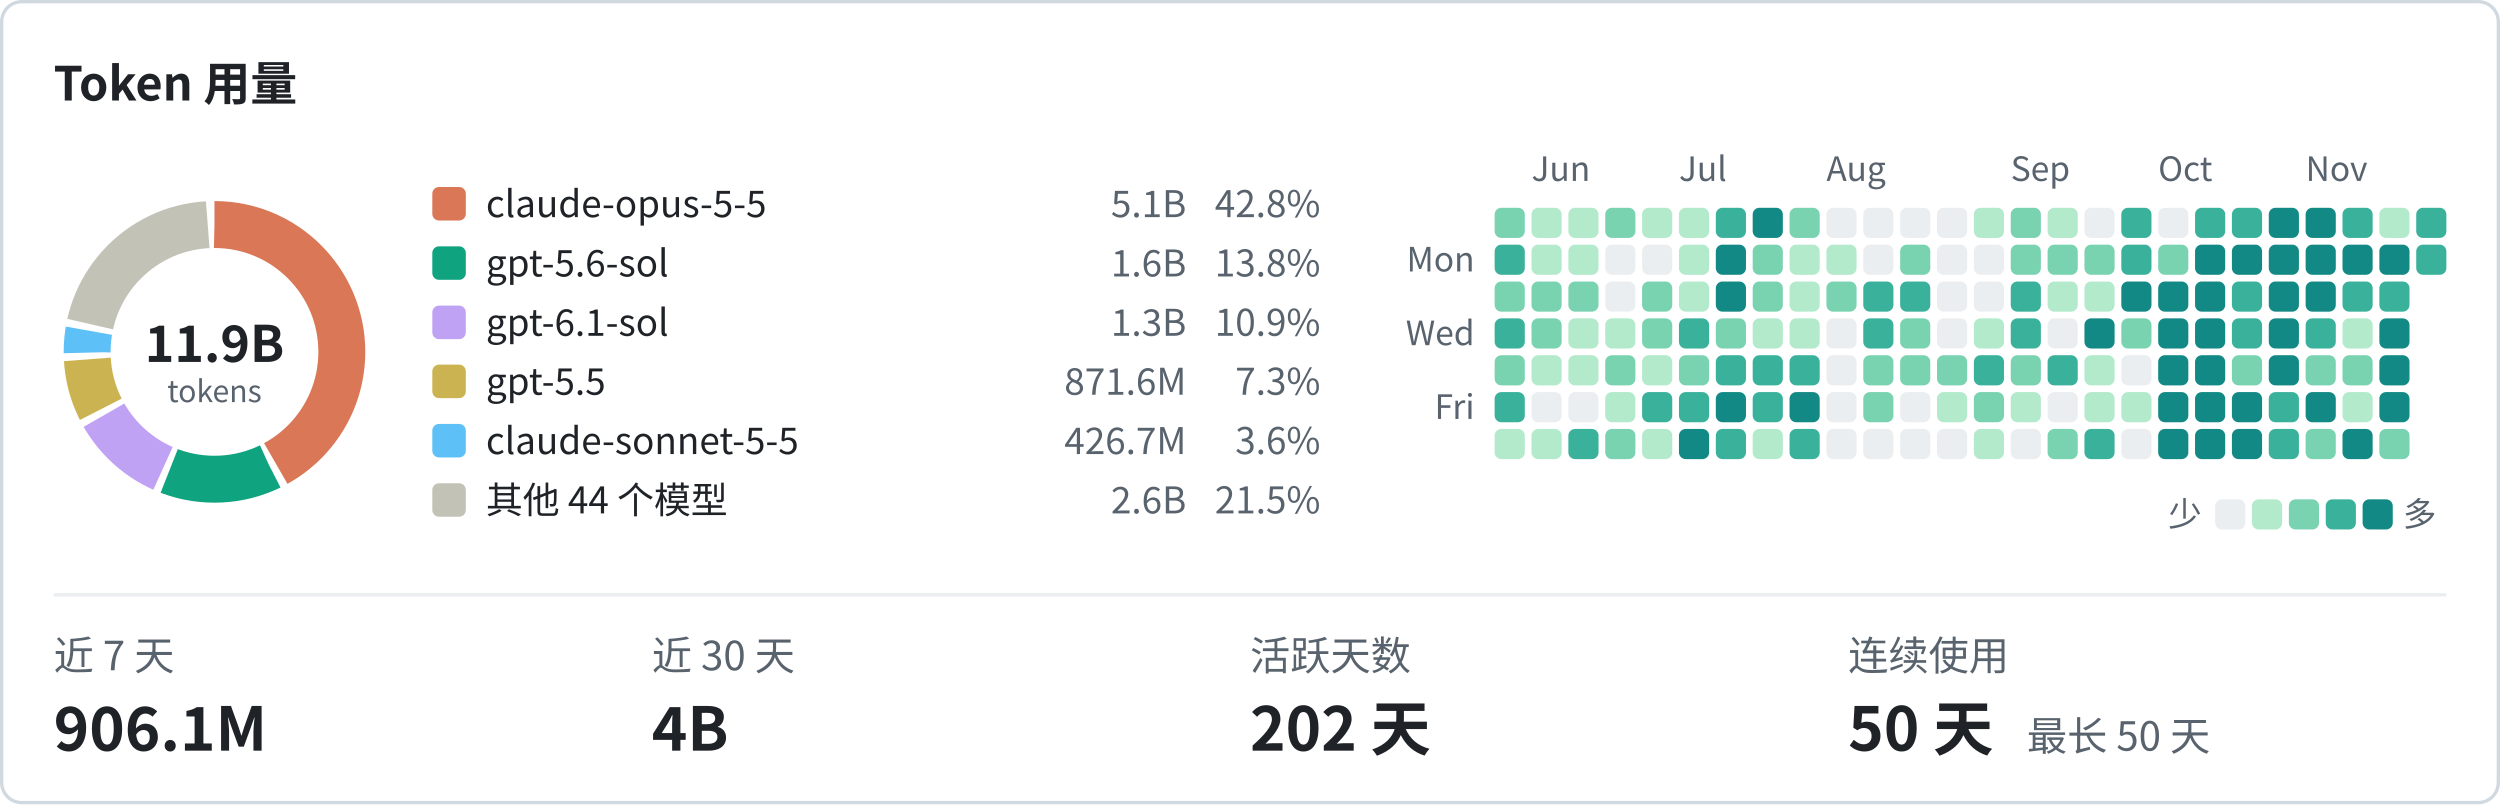
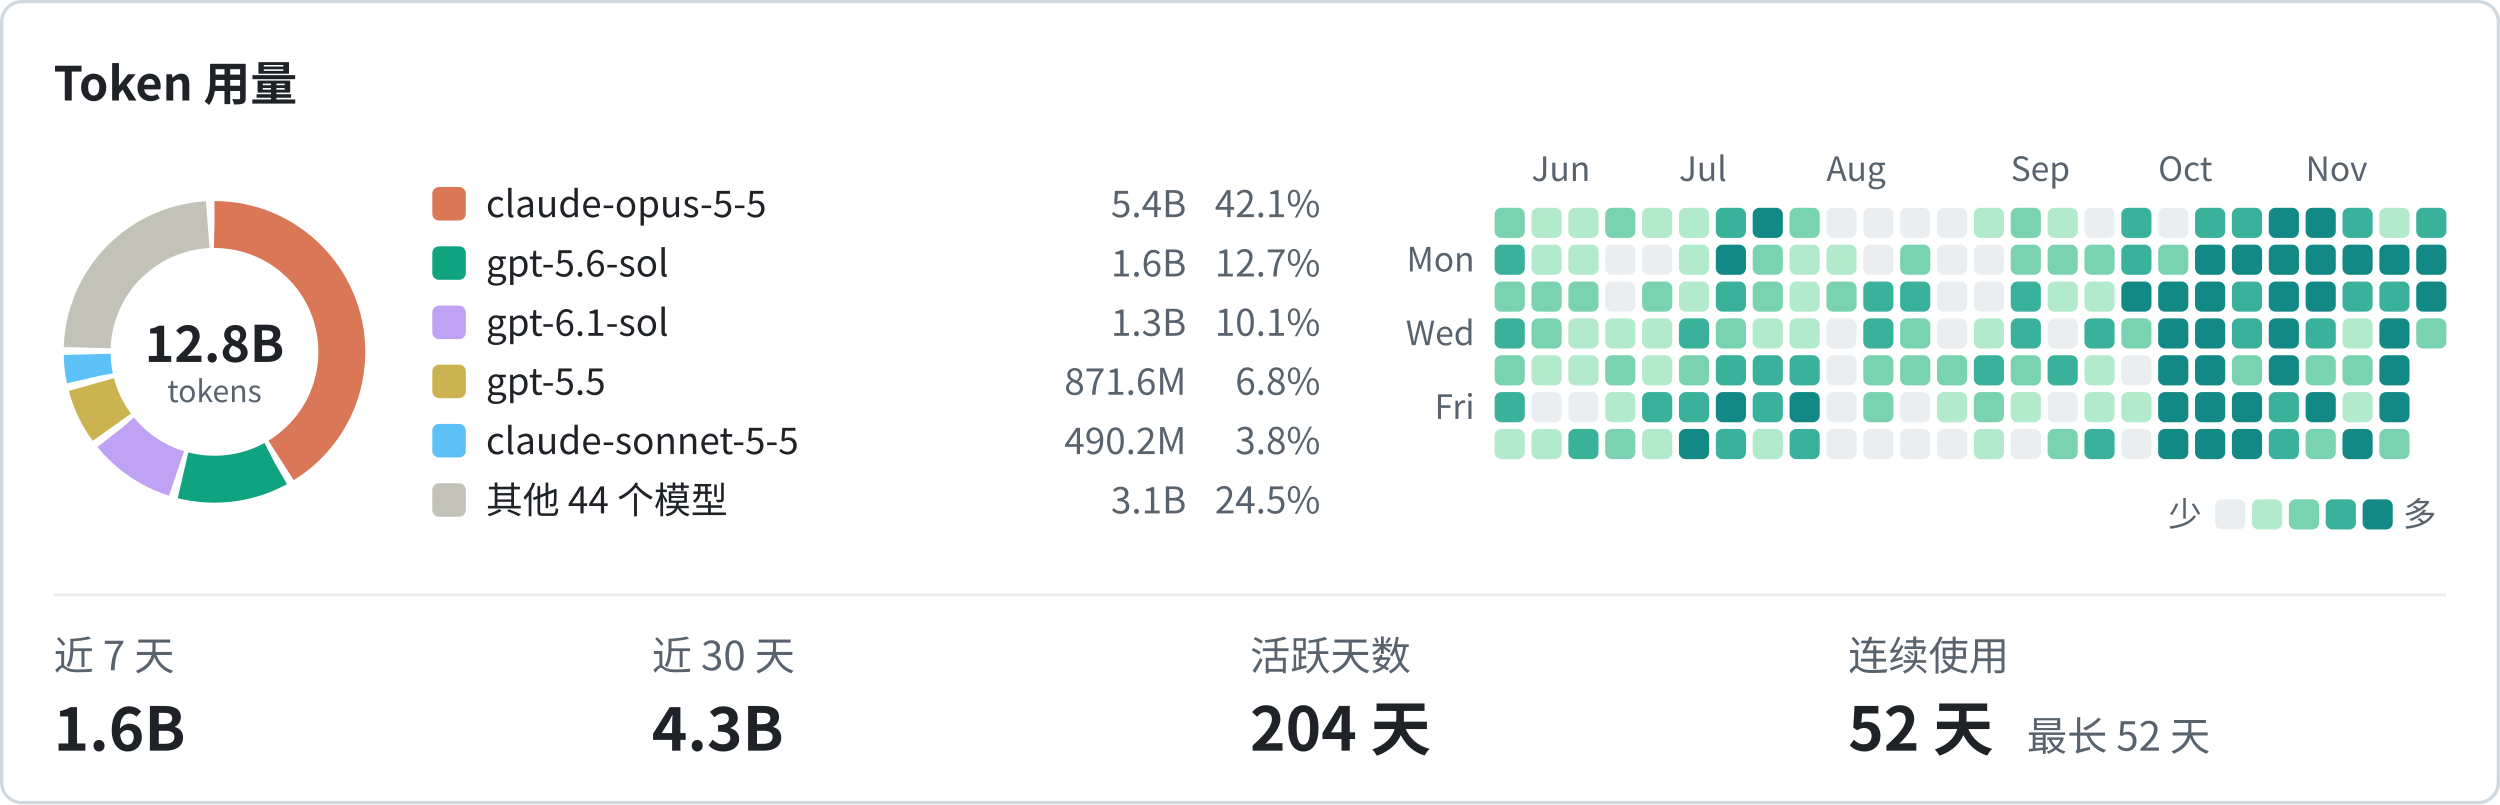
<svg xmlns="http://www.w3.org/2000/svg" width="746" height="240" viewBox="0 0 746 240" font-family="system-ui, -apple-system, 'Segoe UI', 'PingFang SC', 'Microsoft YaHei', 'Noto Sans CJK SC', sans-serif">
  <rect x="0.5" y="0.5" width="745" height="239" rx="6" fill="none" stroke="#d1d9e0" />
  <text x="16" y="30" font-size="14" font-weight="600" fill="#1f2328">Token 用量</text>
  <text x="457" y="54" font-size="10" fill="#59636e">Jun</text>
  <text x="501" y="54" font-size="10" fill="#59636e">Jul</text>
  <text x="545" y="54" font-size="10" fill="#59636e">Aug</text>
  <text x="600" y="54" font-size="10" fill="#59636e">Sep</text>
  <text x="644" y="54" font-size="10" fill="#59636e">Oct</text>
  <text x="688" y="54" font-size="10" fill="#59636e">Nov</text>
  <text x="440" y="81" font-size="10" text-anchor="end" fill="#59636e">Mon</text>
  <text x="440" y="103" font-size="10" text-anchor="end" fill="#59636e">Wed</text>
  <text x="440" y="125" font-size="10" text-anchor="end" fill="#59636e">Fri</text>
  <rect x="446" y="62" width="9" height="9" rx="2" fill="#7ad3b0" />
  <rect x="446" y="73" width="9" height="9" rx="2" fill="#3ab19b" />
  <rect x="446" y="84" width="9" height="9" rx="2" fill="#7ad3b0" />
  <rect x="446" y="95" width="9" height="9" rx="2" fill="#3ab19b" />
  <rect x="446" y="106" width="9" height="9" rx="2" fill="#7ad3b0" />
  <rect x="446" y="117" width="9" height="9" rx="2" fill="#3ab19b" />
  <rect x="446" y="128" width="9" height="9" rx="2" fill="#b3eacb" />
  <rect x="457" y="62" width="9" height="9" rx="2" fill="#b3eacb" />
  <rect x="457" y="73" width="9" height="9" rx="2" fill="#b3eacb" />
  <rect x="457" y="84" width="9" height="9" rx="2" fill="#7ad3b0" />
  <rect x="457" y="95" width="9" height="9" rx="2" fill="#7ad3b0" />
  <rect x="457" y="106" width="9" height="9" rx="2" fill="#b3eacb" />
  <rect x="457" y="117" width="9" height="9" rx="2" fill="#ebeef0" />
  <rect x="457" y="128" width="9" height="9" rx="2" fill="#b3eacb" />
  <rect x="468" y="62" width="9" height="9" rx="2" fill="#b3eacb" />
  <rect x="468" y="73" width="9" height="9" rx="2" fill="#b3eacb" />
  <rect x="468" y="84" width="9" height="9" rx="2" fill="#7ad3b0" />
  <rect x="468" y="95" width="9" height="9" rx="2" fill="#b3eacb" />
  <rect x="468" y="106" width="9" height="9" rx="2" fill="#b3eacb" />
  <rect x="468" y="117" width="9" height="9" rx="2" fill="#ebeef0" />
  <rect x="468" y="128" width="9" height="9" rx="2" fill="#3ab19b" />
  <rect x="479" y="62" width="9" height="9" rx="2" fill="#7ad3b0" />
  <rect x="479" y="73" width="9" height="9" rx="2" fill="#ebeef0" />
  <rect x="479" y="84" width="9" height="9" rx="2" fill="#ebeef0" />
  <rect x="479" y="95" width="9" height="9" rx="2" fill="#b3eacb" />
  <rect x="479" y="106" width="9" height="9" rx="2" fill="#7ad3b0" />
  <rect x="479" y="117" width="9" height="9" rx="2" fill="#b3eacb" />
  <rect x="479" y="128" width="9" height="9" rx="2" fill="#7ad3b0" />
  <rect x="490" y="62" width="9" height="9" rx="2" fill="#b3eacb" />
  <rect x="490" y="73" width="9" height="9" rx="2" fill="#ebeef0" />
  <rect x="490" y="84" width="9" height="9" rx="2" fill="#7ad3b0" />
-   <rect x="490" y="95" width="9" height="9" rx="2" fill="#7ad3b0" />
+   <rect x="490" y="95" width="9" height="9" rx="2" fill="#b3eacb" />
  <rect x="490" y="106" width="9" height="9" rx="2" fill="#b3eacb" />
  <rect x="490" y="117" width="9" height="9" rx="2" fill="#3ab19b" />
  <rect x="490" y="128" width="9" height="9" rx="2" fill="#b3eacb" />
  <rect x="501" y="62" width="9" height="9" rx="2" fill="#b3eacb" />
  <rect x="501" y="73" width="9" height="9" rx="2" fill="#b3eacb" />
  <rect x="501" y="84" width="9" height="9" rx="2" fill="#b3eacb" />
  <rect x="501" y="95" width="9" height="9" rx="2" fill="#3ab19b" />
  <rect x="501" y="106" width="9" height="9" rx="2" fill="#7ad3b0" />
  <rect x="501" y="117" width="9" height="9" rx="2" fill="#3ab19b" />
  <rect x="501" y="128" width="9" height="9" rx="2" fill="#128984" />
  <rect x="512" y="62" width="9" height="9" rx="2" fill="#3ab19b" />
  <rect x="512" y="73" width="9" height="9" rx="2" fill="#128984" />
-   <rect x="512" y="84" width="9" height="9" rx="2" fill="#128984" />
+   <rect x="512" y="84" width="9" height="9" rx="2" fill="#3ab19b" />
  <rect x="512" y="95" width="9" height="9" rx="2" fill="#7ad3b0" />
  <rect x="512" y="106" width="9" height="9" rx="2" fill="#3ab19b" />
  <rect x="512" y="117" width="9" height="9" rx="2" fill="#128984" />
  <rect x="512" y="128" width="9" height="9" rx="2" fill="#3ab19b" />
  <rect x="523" y="62" width="9" height="9" rx="2" fill="#128984" />
  <rect x="523" y="73" width="9" height="9" rx="2" fill="#7ad3b0" />
  <rect x="523" y="84" width="9" height="9" rx="2" fill="#7ad3b0" />
  <rect x="523" y="95" width="9" height="9" rx="2" fill="#b3eacb" />
  <rect x="523" y="106" width="9" height="9" rx="2" fill="#3ab19b" />
  <rect x="523" y="117" width="9" height="9" rx="2" fill="#3ab19b" />
  <rect x="523" y="128" width="9" height="9" rx="2" fill="#b3eacb" />
  <rect x="534" y="62" width="9" height="9" rx="2" fill="#7ad3b0" />
  <rect x="534" y="73" width="9" height="9" rx="2" fill="#b3eacb" />
  <rect x="534" y="84" width="9" height="9" rx="2" fill="#b3eacb" />
  <rect x="534" y="95" width="9" height="9" rx="2" fill="#b3eacb" />
  <rect x="534" y="106" width="9" height="9" rx="2" fill="#3ab19b" />
  <rect x="534" y="117" width="9" height="9" rx="2" fill="#128984" />
  <rect x="534" y="128" width="9" height="9" rx="2" fill="#3ab19b" />
  <rect x="545" y="62" width="9" height="9" rx="2" fill="#ebeef0" />
  <rect x="545" y="73" width="9" height="9" rx="2" fill="#b3eacb" />
  <rect x="545" y="84" width="9" height="9" rx="2" fill="#7ad3b0" />
  <rect x="545" y="95" width="9" height="9" rx="2" fill="#ebeef0" />
  <rect x="545" y="106" width="9" height="9" rx="2" fill="#ebeef0" />
  <rect x="545" y="117" width="9" height="9" rx="2" fill="#ebeef0" />
  <rect x="545" y="128" width="9" height="9" rx="2" fill="#ebeef0" />
  <rect x="556" y="62" width="9" height="9" rx="2" fill="#ebeef0" />
  <rect x="556" y="73" width="9" height="9" rx="2" fill="#ebeef0" />
  <rect x="556" y="84" width="9" height="9" rx="2" fill="#3ab19b" />
  <rect x="556" y="95" width="9" height="9" rx="2" fill="#3ab19b" />
  <rect x="556" y="106" width="9" height="9" rx="2" fill="#7ad3b0" />
  <rect x="556" y="117" width="9" height="9" rx="2" fill="#7ad3b0" />
  <rect x="556" y="128" width="9" height="9" rx="2" fill="#ebeef0" />
  <rect x="567" y="62" width="9" height="9" rx="2" fill="#ebeef0" />
  <rect x="567" y="73" width="9" height="9" rx="2" fill="#7ad3b0" />
  <rect x="567" y="84" width="9" height="9" rx="2" fill="#3ab19b" />
  <rect x="567" y="95" width="9" height="9" rx="2" fill="#7ad3b0" />
  <rect x="567" y="106" width="9" height="9" rx="2" fill="#7ad3b0" />
  <rect x="567" y="117" width="9" height="9" rx="2" fill="#ebeef0" />
  <rect x="567" y="128" width="9" height="9" rx="2" fill="#ebeef0" />
  <rect x="578" y="62" width="9" height="9" rx="2" fill="#ebeef0" />
  <rect x="578" y="73" width="9" height="9" rx="2" fill="#ebeef0" />
  <rect x="578" y="84" width="9" height="9" rx="2" fill="#ebeef0" />
  <rect x="578" y="95" width="9" height="9" rx="2" fill="#ebeef0" />
  <rect x="578" y="106" width="9" height="9" rx="2" fill="#7ad3b0" />
  <rect x="578" y="117" width="9" height="9" rx="2" fill="#b3eacb" />
  <rect x="578" y="128" width="9" height="9" rx="2" fill="#ebeef0" />
  <rect x="589" y="62" width="9" height="9" rx="2" fill="#b3eacb" />
  <rect x="589" y="73" width="9" height="9" rx="2" fill="#ebeef0" />
  <rect x="589" y="84" width="9" height="9" rx="2" fill="#ebeef0" />
  <rect x="589" y="95" width="9" height="9" rx="2" fill="#b3eacb" />
  <rect x="589" y="106" width="9" height="9" rx="2" fill="#3ab19b" />
  <rect x="589" y="117" width="9" height="9" rx="2" fill="#7ad3b0" />
  <rect x="589" y="128" width="9" height="9" rx="2" fill="#b3eacb" />
  <rect x="600" y="62" width="9" height="9" rx="2" fill="#7ad3b0" />
  <rect x="600" y="73" width="9" height="9" rx="2" fill="#7ad3b0" />
  <rect x="600" y="84" width="9" height="9" rx="2" fill="#3ab19b" />
  <rect x="600" y="95" width="9" height="9" rx="2" fill="#3ab19b" />
  <rect x="600" y="106" width="9" height="9" rx="2" fill="#7ad3b0" />
  <rect x="600" y="117" width="9" height="9" rx="2" fill="#b3eacb" />
  <rect x="600" y="128" width="9" height="9" rx="2" fill="#ebeef0" />
  <rect x="611" y="62" width="9" height="9" rx="2" fill="#b3eacb" />
  <rect x="611" y="73" width="9" height="9" rx="2" fill="#7ad3b0" />
  <rect x="611" y="84" width="9" height="9" rx="2" fill="#b3eacb" />
  <rect x="611" y="95" width="9" height="9" rx="2" fill="#ebeef0" />
  <rect x="611" y="106" width="9" height="9" rx="2" fill="#3ab19b" />
  <rect x="611" y="117" width="9" height="9" rx="2" fill="#ebeef0" />
  <rect x="611" y="128" width="9" height="9" rx="2" fill="#7ad3b0" />
  <rect x="622" y="62" width="9" height="9" rx="2" fill="#ebeef0" />
  <rect x="622" y="73" width="9" height="9" rx="2" fill="#7ad3b0" />
  <rect x="622" y="84" width="9" height="9" rx="2" fill="#b3eacb" />
-   <rect x="622" y="95" width="9" height="9" rx="2" fill="#128984" />
+   <rect x="622" y="95" width="9" height="9" rx="2" fill="#3ab19b" />
  <rect x="622" y="106" width="9" height="9" rx="2" fill="#b3eacb" />
  <rect x="622" y="117" width="9" height="9" rx="2" fill="#b3eacb" />
  <rect x="622" y="128" width="9" height="9" rx="2" fill="#3ab19b" />
  <rect x="633" y="62" width="9" height="9" rx="2" fill="#3ab19b" />
  <rect x="633" y="73" width="9" height="9" rx="2" fill="#3ab19b" />
  <rect x="633" y="84" width="9" height="9" rx="2" fill="#128984" />
  <rect x="633" y="95" width="9" height="9" rx="2" fill="#7ad3b0" />
  <rect x="633" y="106" width="9" height="9" rx="2" fill="#ebeef0" />
  <rect x="633" y="117" width="9" height="9" rx="2" fill="#b3eacb" />
  <rect x="633" y="128" width="9" height="9" rx="2" fill="#ebeef0" />
  <rect x="644" y="62" width="9" height="9" rx="2" fill="#ebeef0" />
  <rect x="644" y="73" width="9" height="9" rx="2" fill="#7ad3b0" />
  <rect x="644" y="84" width="9" height="9" rx="2" fill="#128984" />
  <rect x="644" y="95" width="9" height="9" rx="2" fill="#128984" />
  <rect x="644" y="106" width="9" height="9" rx="2" fill="#128984" />
  <rect x="644" y="117" width="9" height="9" rx="2" fill="#128984" />
  <rect x="644" y="128" width="9" height="9" rx="2" fill="#128984" />
  <rect x="655" y="62" width="9" height="9" rx="2" fill="#3ab19b" />
  <rect x="655" y="73" width="9" height="9" rx="2" fill="#128984" />
  <rect x="655" y="84" width="9" height="9" rx="2" fill="#128984" />
  <rect x="655" y="95" width="9" height="9" rx="2" fill="#128984" />
  <rect x="655" y="106" width="9" height="9" rx="2" fill="#128984" />
  <rect x="655" y="117" width="9" height="9" rx="2" fill="#128984" />
  <rect x="655" y="128" width="9" height="9" rx="2" fill="#128984" />
  <rect x="666" y="62" width="9" height="9" rx="2" fill="#3ab19b" />
  <rect x="666" y="73" width="9" height="9" rx="2" fill="#128984" />
  <rect x="666" y="84" width="9" height="9" rx="2" fill="#3ab19b" />
  <rect x="666" y="95" width="9" height="9" rx="2" fill="#3ab19b" />
  <rect x="666" y="106" width="9" height="9" rx="2" fill="#7ad3b0" />
  <rect x="666" y="117" width="9" height="9" rx="2" fill="#128984" />
  <rect x="666" y="128" width="9" height="9" rx="2" fill="#128984" />
  <rect x="677" y="62" width="9" height="9" rx="2" fill="#128984" />
  <rect x="677" y="73" width="9" height="9" rx="2" fill="#128984" />
  <rect x="677" y="84" width="9" height="9" rx="2" fill="#128984" />
  <rect x="677" y="95" width="9" height="9" rx="2" fill="#128984" />
  <rect x="677" y="106" width="9" height="9" rx="2" fill="#128984" />
  <rect x="677" y="117" width="9" height="9" rx="2" fill="#3ab19b" />
  <rect x="677" y="128" width="9" height="9" rx="2" fill="#3ab19b" />
  <rect x="688" y="62" width="9" height="9" rx="2" fill="#128984" />
  <rect x="688" y="73" width="9" height="9" rx="2" fill="#128984" />
  <rect x="688" y="84" width="9" height="9" rx="2" fill="#128984" />
  <rect x="688" y="95" width="9" height="9" rx="2" fill="#3ab19b" />
  <rect x="688" y="106" width="9" height="9" rx="2" fill="#7ad3b0" />
  <rect x="688" y="117" width="9" height="9" rx="2" fill="#128984" />
  <rect x="688" y="128" width="9" height="9" rx="2" fill="#7ad3b0" />
  <rect x="699" y="62" width="9" height="9" rx="2" fill="#3ab19b" />
  <rect x="699" y="73" width="9" height="9" rx="2" fill="#128984" />
  <rect x="699" y="84" width="9" height="9" rx="2" fill="#3ab19b" />
  <rect x="699" y="95" width="9" height="9" rx="2" fill="#b3eacb" />
  <rect x="699" y="106" width="9" height="9" rx="2" fill="#7ad3b0" />
  <rect x="699" y="117" width="9" height="9" rx="2" fill="#b3eacb" />
  <rect x="699" y="128" width="9" height="9" rx="2" fill="#128984" />
  <rect x="710" y="62" width="9" height="9" rx="2" fill="#b3eacb" />
  <rect x="710" y="73" width="9" height="9" rx="2" fill="#128984" />
  <rect x="710" y="84" width="9" height="9" rx="2" fill="#3ab19b" />
  <rect x="710" y="95" width="9" height="9" rx="2" fill="#128984" />
  <rect x="710" y="106" width="9" height="9" rx="2" fill="#128984" />
  <rect x="710" y="117" width="9" height="9" rx="2" fill="#128984" />
  <rect x="710" y="128" width="9" height="9" rx="2" fill="#7ad3b0" />
  <rect x="721" y="62" width="9" height="9" rx="2" fill="#3ab19b" />
-   <rect x="721" y="73" width="9" height="9" rx="2" fill="#3ab19b" />
+   <rect x="721" y="73" width="9" height="9" rx="2" fill="#128984" />
+   <rect x="721" y="84" width="9" height="9" rx="2" fill="#128984" />
+   <rect x="721" y="95" width="9" height="9" rx="2" fill="#7ad3b0" />
  <text x="657" y="157" font-size="10" text-anchor="end" fill="#59636e">少</text>
  <rect x="661" y="149" width="9" height="9" rx="2" fill="#ebeef0" />
  <rect x="672" y="149" width="9" height="9" rx="2" fill="#b3eacb" />
  <rect x="683" y="149" width="9" height="9" rx="2" fill="#7ad3b0" />
  <rect x="694" y="149" width="9" height="9" rx="2" fill="#3ab19b" />
  <rect x="705" y="149" width="9" height="9" rx="2" fill="#128984" />
  <text x="717" y="157" font-size="10" fill="#59636e">多</text>
-   <circle cx="64" cy="105.0" r="38" fill="none" stroke="#d97757" stroke-width="14" stroke-dasharray="100.30 238.76" stroke-dashoffset="-0.00" transform="rotate(-90 64 105.0)" />
-   <circle cx="64" cy="105.0" r="38" fill="none" stroke="#10a37f" stroke-width="14" stroke-dasharray="30.89 238.76" stroke-dashoffset="-102.30" transform="rotate(-90 64 105.0)" />
-   <circle cx="64" cy="105.0" r="38" fill="none" stroke="#c0a2f5" stroke-width="14" stroke-dasharray="24.11 238.76" stroke-dashoffset="-135.19" transform="rotate(-90 64 105.0)" />
-   <circle cx="64" cy="105.0" r="38" fill="none" stroke="#ccb352" stroke-width="14" stroke-dasharray="15.53 238.76" stroke-dashoffset="-161.30" transform="rotate(-90 64 105.0)" />
-   <circle cx="64" cy="105.0" r="38" fill="none" stroke="#5dc0f6" stroke-width="14" stroke-dasharray="6.58 238.76" stroke-dashoffset="-178.84" transform="rotate(-90 64 105.0)" />
-   <circle cx="64" cy="105.0" r="38" fill="none" stroke="#c3c2b7" stroke-width="14" stroke-dasharray="49.34 238.76" stroke-dashoffset="-187.42" transform="rotate(-90 64 105.0)" />
-   <text x="64" y="108.0" font-size="15" font-weight="600" text-anchor="middle" fill="#1f2328">11.9B</text>
+   <circle cx="64" cy="105.0" r="38" fill="none" stroke="#d97757" stroke-width="14" stroke-dasharray="98.47 238.76" stroke-dashoffset="-0.00" transform="rotate(-90 64 105.0)" />
+   <circle cx="64" cy="105.0" r="38" fill="none" stroke="#10a37f" stroke-width="14" stroke-dasharray="28.40 238.76" stroke-dashoffset="-100.47" transform="rotate(-90 64 105.0)" />
+   <circle cx="64" cy="105.0" r="38" fill="none" stroke="#c0a2f5" stroke-width="14" stroke-dasharray="22.14 238.76" stroke-dashoffset="-130.87" transform="rotate(-90 64 105.0)" />
+   <circle cx="64" cy="105.0" r="38" fill="none" stroke="#ccb352" stroke-width="14" stroke-dasharray="14.21 238.76" stroke-dashoffset="-155.01" transform="rotate(-90 64 105.0)" />
+   <circle cx="64" cy="105.0" r="38" fill="none" stroke="#5dc0f6" stroke-width="14" stroke-dasharray="7.12 238.76" stroke-dashoffset="-171.22" transform="rotate(-90 64 105.0)" />
+   <circle cx="64" cy="105.0" r="38" fill="none" stroke="#c3c2b7" stroke-width="14" stroke-dasharray="56.43 238.76" stroke-dashoffset="-180.33" transform="rotate(-90 64 105.0)" />
+   <text x="64" y="108.0" font-size="15" font-weight="600" text-anchor="middle" fill="#1f2328">12.8B</text>
  <text x="64" y="120.0" font-size="9" text-anchor="middle" fill="#59636e">tokens</text>
  <rect x="129" y="55.8" width="10" height="10" rx="2" fill="#d97757" />
  <text x="145" y="64.8" font-size="11" fill="#1f2328">claude-opus-5-5</text>
-   <text x="354" y="64.8" font-size="11" text-anchor="end" fill="#59636e">5.1B</text>
-   <text x="394" y="64.8" font-size="11" text-anchor="end" fill="#59636e">42.8%</text>
+   <text x="354" y="64.8" font-size="11" text-anchor="end" fill="#59636e">5.4B</text>
+   <text x="394" y="64.8" font-size="11" text-anchor="end" fill="#59636e">42.1%</text>
  <rect x="129" y="73.5" width="10" height="10" rx="2" fill="#10a37f" />
  <text x="145" y="82.5" font-size="11" fill="#1f2328">gpt-5.6-sol</text>
  <text x="354" y="82.5" font-size="11" text-anchor="end" fill="#59636e">1.6B</text>
-   <text x="394" y="82.5" font-size="11" text-anchor="end" fill="#59636e">13.8%</text>
+   <text x="394" y="82.5" font-size="11" text-anchor="end" fill="#59636e">12.7%</text>
  <rect x="129" y="91.2" width="10" height="10" rx="2" fill="#c0a2f5" />
  <text x="145" y="100.2" font-size="11" fill="#1f2328">gpt-6.1-sol</text>
  <text x="354" y="100.2" font-size="11" text-anchor="end" fill="#59636e">1.3B</text>
-   <text x="394" y="100.2" font-size="11" text-anchor="end" fill="#59636e">10.9%</text>
+   <text x="394" y="100.2" font-size="11" text-anchor="end" fill="#59636e">10.1%</text>
  <rect x="129" y="108.8" width="10" height="10" rx="2" fill="#ccb352" />
  <text x="145" y="117.8" font-size="11" fill="#1f2328">gpt-5.5</text>
  <text x="354" y="117.8" font-size="11" text-anchor="end" fill="#59636e">871.6M</text>
-   <text x="394" y="117.8" font-size="11" text-anchor="end" fill="#59636e">7.3%</text>
+   <text x="394" y="117.8" font-size="11" text-anchor="end" fill="#59636e">6.8%</text>
  <rect x="129" y="126.5" width="10" height="10" rx="2" fill="#5dc0f6" />
  <text x="145" y="135.5" font-size="11" fill="#1f2328">claude-sonnet-5-5</text>
-   <text x="354" y="135.5" font-size="11" text-anchor="end" fill="#59636e">426.7M</text>
-   <text x="394" y="135.5" font-size="11" text-anchor="end" fill="#59636e">3.6%</text>
+   <text x="354" y="135.5" font-size="11" text-anchor="end" fill="#59636e">490.2M</text>
+   <text x="394" y="135.5" font-size="11" text-anchor="end" fill="#59636e">3.8%</text>
  <rect x="129" y="144.2" width="10" height="10" rx="2" fill="#c3c2b7" />
  <text x="145" y="153.2" font-size="11" fill="#1f2328">其他 44 个模型</text>
-   <text x="354" y="153.2" font-size="11" text-anchor="end" fill="#59636e">2.6B</text>
-   <text x="394" y="153.2" font-size="11" text-anchor="end" fill="#59636e">21.5%</text>
+   <text x="354" y="153.2" font-size="11" text-anchor="end" fill="#59636e">3.1B</text>
+   <text x="394" y="153.2" font-size="11" text-anchor="end" fill="#59636e">24.5%</text>
  <line x1="16" y1="177.5" x2="730" y2="177.5" stroke="#ebeef0" stroke-width="1" />
  <text x="16.0" y="200" font-size="12" fill="#59636e">近 7 天</text>
-   <text x="16.0" y="224" font-size="18" font-weight="600" fill="#1f2328">906.1M</text>
+   <text x="16.0" y="224" font-size="18" font-weight="600" fill="#1f2328">1.6B</text>
  <text x="194.5" y="200" font-size="12" fill="#59636e">近 30 天</text>
-   <text x="194.5" y="224" font-size="18" font-weight="600" fill="#1f2328">4B</text>
+   <text x="194.5" y="224" font-size="18" font-weight="600" fill="#1f2328">4.3B</text>
  <text x="373.0" y="200" font-size="12" fill="#59636e">活跃天数</text>
-   <text x="373.0" y="224" font-size="18" font-weight="600" fill="#1f2328">202 天</text>
+   <text x="373.0" y="224" font-size="18" font-weight="600" fill="#1f2328">204 天</text>
  <text x="551.5" y="200" font-size="12" fill="#59636e">连续使用</text>
-   <text x="551.5" y="224" font-size="18" font-weight="600" fill="#1f2328">50 天<tspan dx="10" font-size="12" font-weight="400" fill="#59636e">最长 50 天</tspan>
+   <text x="551.5" y="224" font-size="18" font-weight="600" fill="#1f2328">52 天<tspan dx="10" font-size="12" font-weight="400" fill="#59636e">最长 52 天</tspan>
  </text>
</svg>
